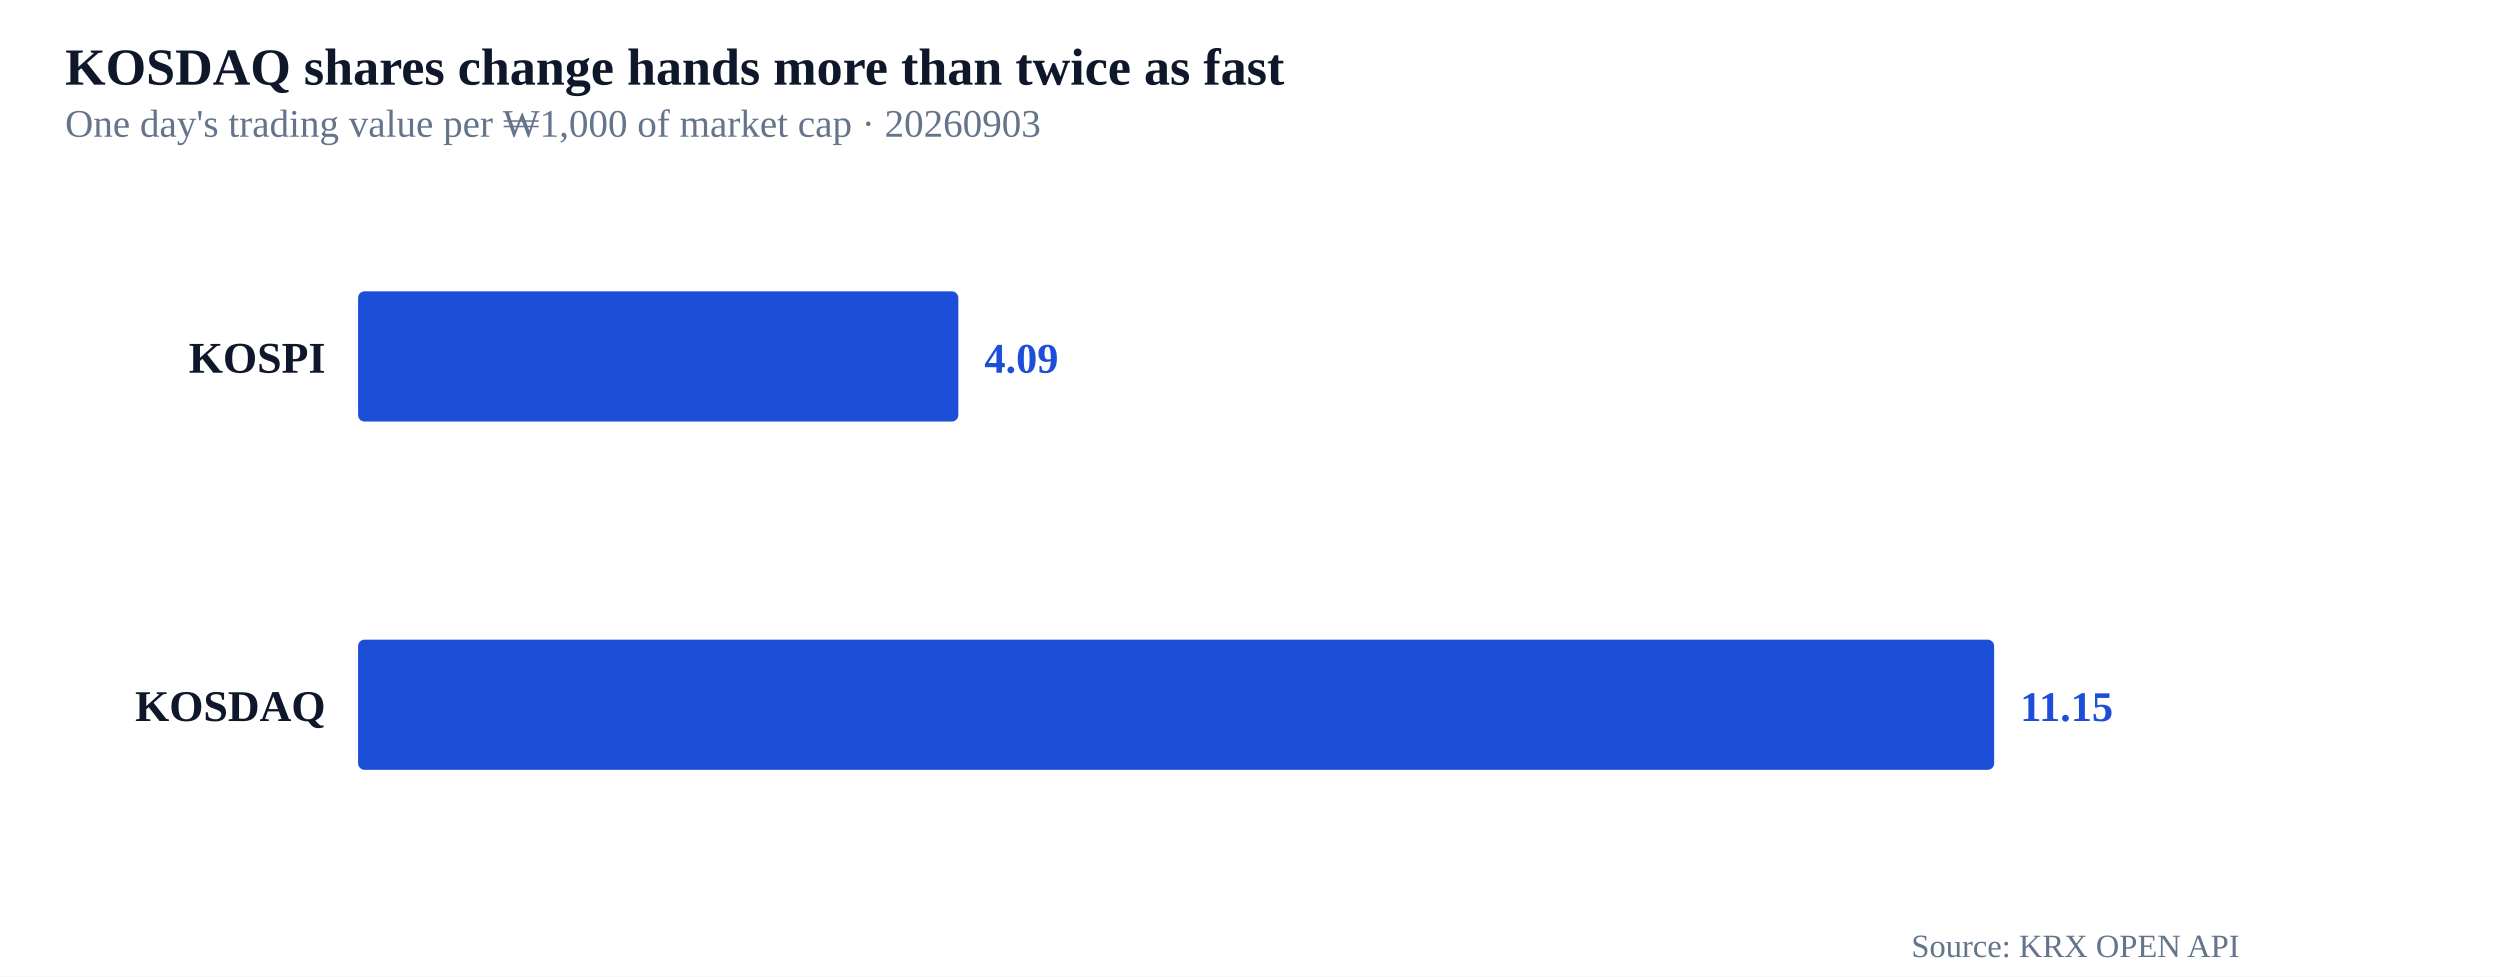
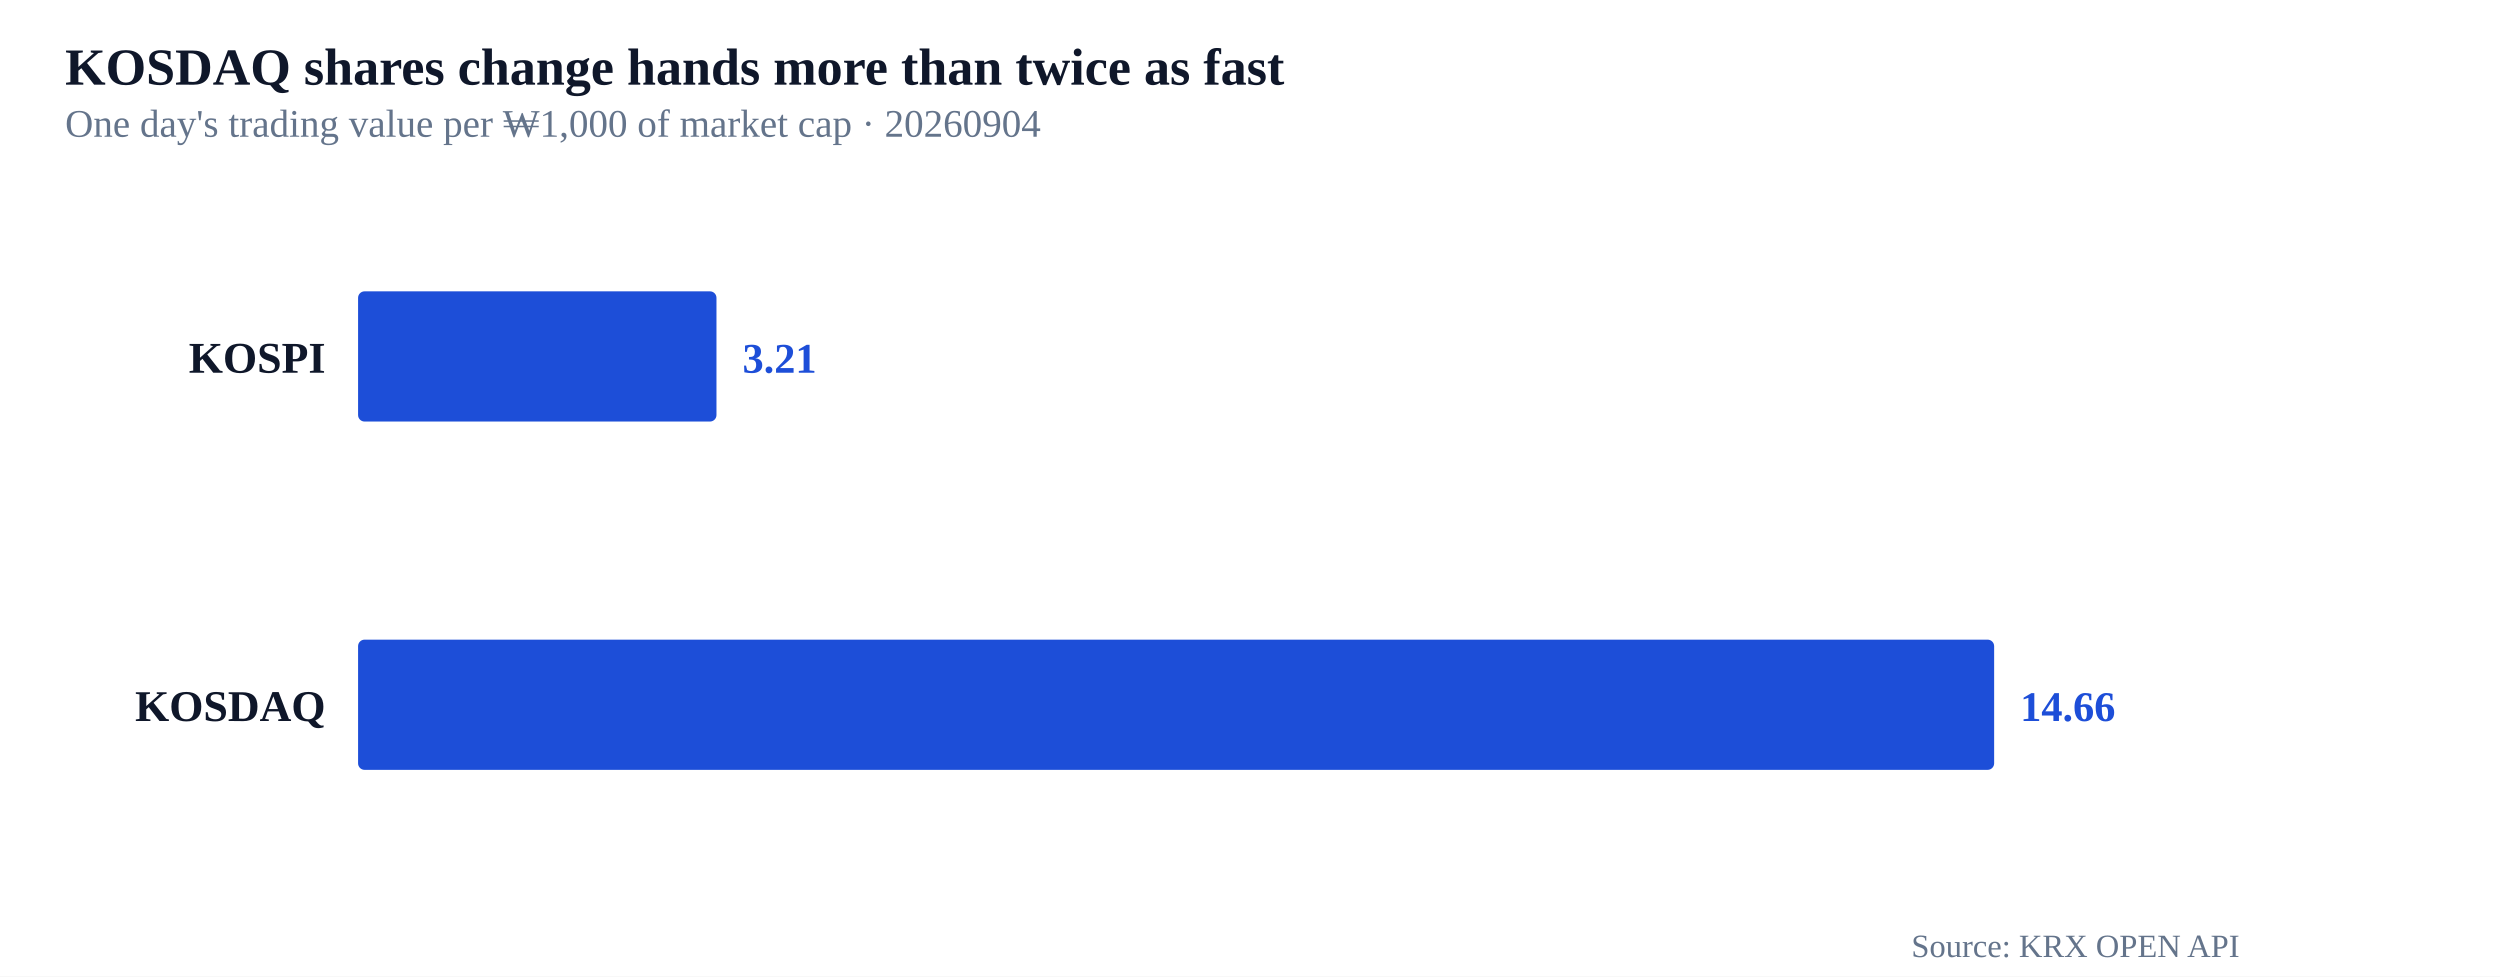
<svg xmlns="http://www.w3.org/2000/svg" viewBox="0 0 768 300" font-family="Georgia,'Times New Roman',serif" role="img" aria-label="Daily turnover per 1000 of market cap: KOSDAQ trades far more actively than KOSPI">
  <rect width="768" height="300" fill="#ffffff" />
  <text x="20" y="26" font-size="16" font-weight="700" fill="#0f172a">KOSDAQ shares change hands more than twice as fast</text>
-   <text x="20" y="42" font-size="12" fill="#64748b">One day's trading value per ₩1,000 of market cap · 20260903</text>
-   <rect x="110" y="89.5" width="184.4" height="40" fill="#1d4ed8" rx="2" />
+   <text x="20" y="42" font-size="12" fill="#64748b">One day's trading value per ₩1,000 of market cap · 20260904</text>
+   <rect x="110" y="89.5" width="110.1" height="40" fill="#1d4ed8" rx="2" />
  <text x="100" y="114.5" text-anchor="end" font-size="13.5" font-weight="700" fill="#0f172a">KOSPI</text>
-   <text x="302.4" y="114.5" font-size="13" font-weight="700" fill="#1d4ed8">4.09</text>
+   <text x="228.1" y="114.5" font-size="13" font-weight="700" fill="#1d4ed8">3.21</text>
  <rect x="110" y="196.5" width="502.6" height="40" fill="#1d4ed8" rx="2" />
  <text x="100" y="221.5" text-anchor="end" font-size="13.5" font-weight="700" fill="#0f172a">KOSDAQ</text>
-   <text x="620.6" y="221.5" font-size="13" font-weight="700" fill="#1d4ed8">11.15</text>
+   <text x="620.6" y="221.5" font-size="13" font-weight="700" fill="#1d4ed8">14.66</text>
  <text x="688" y="294" text-anchor="end" font-size="10" fill="#64748b">Source: KRX OPEN API</text>
</svg>
